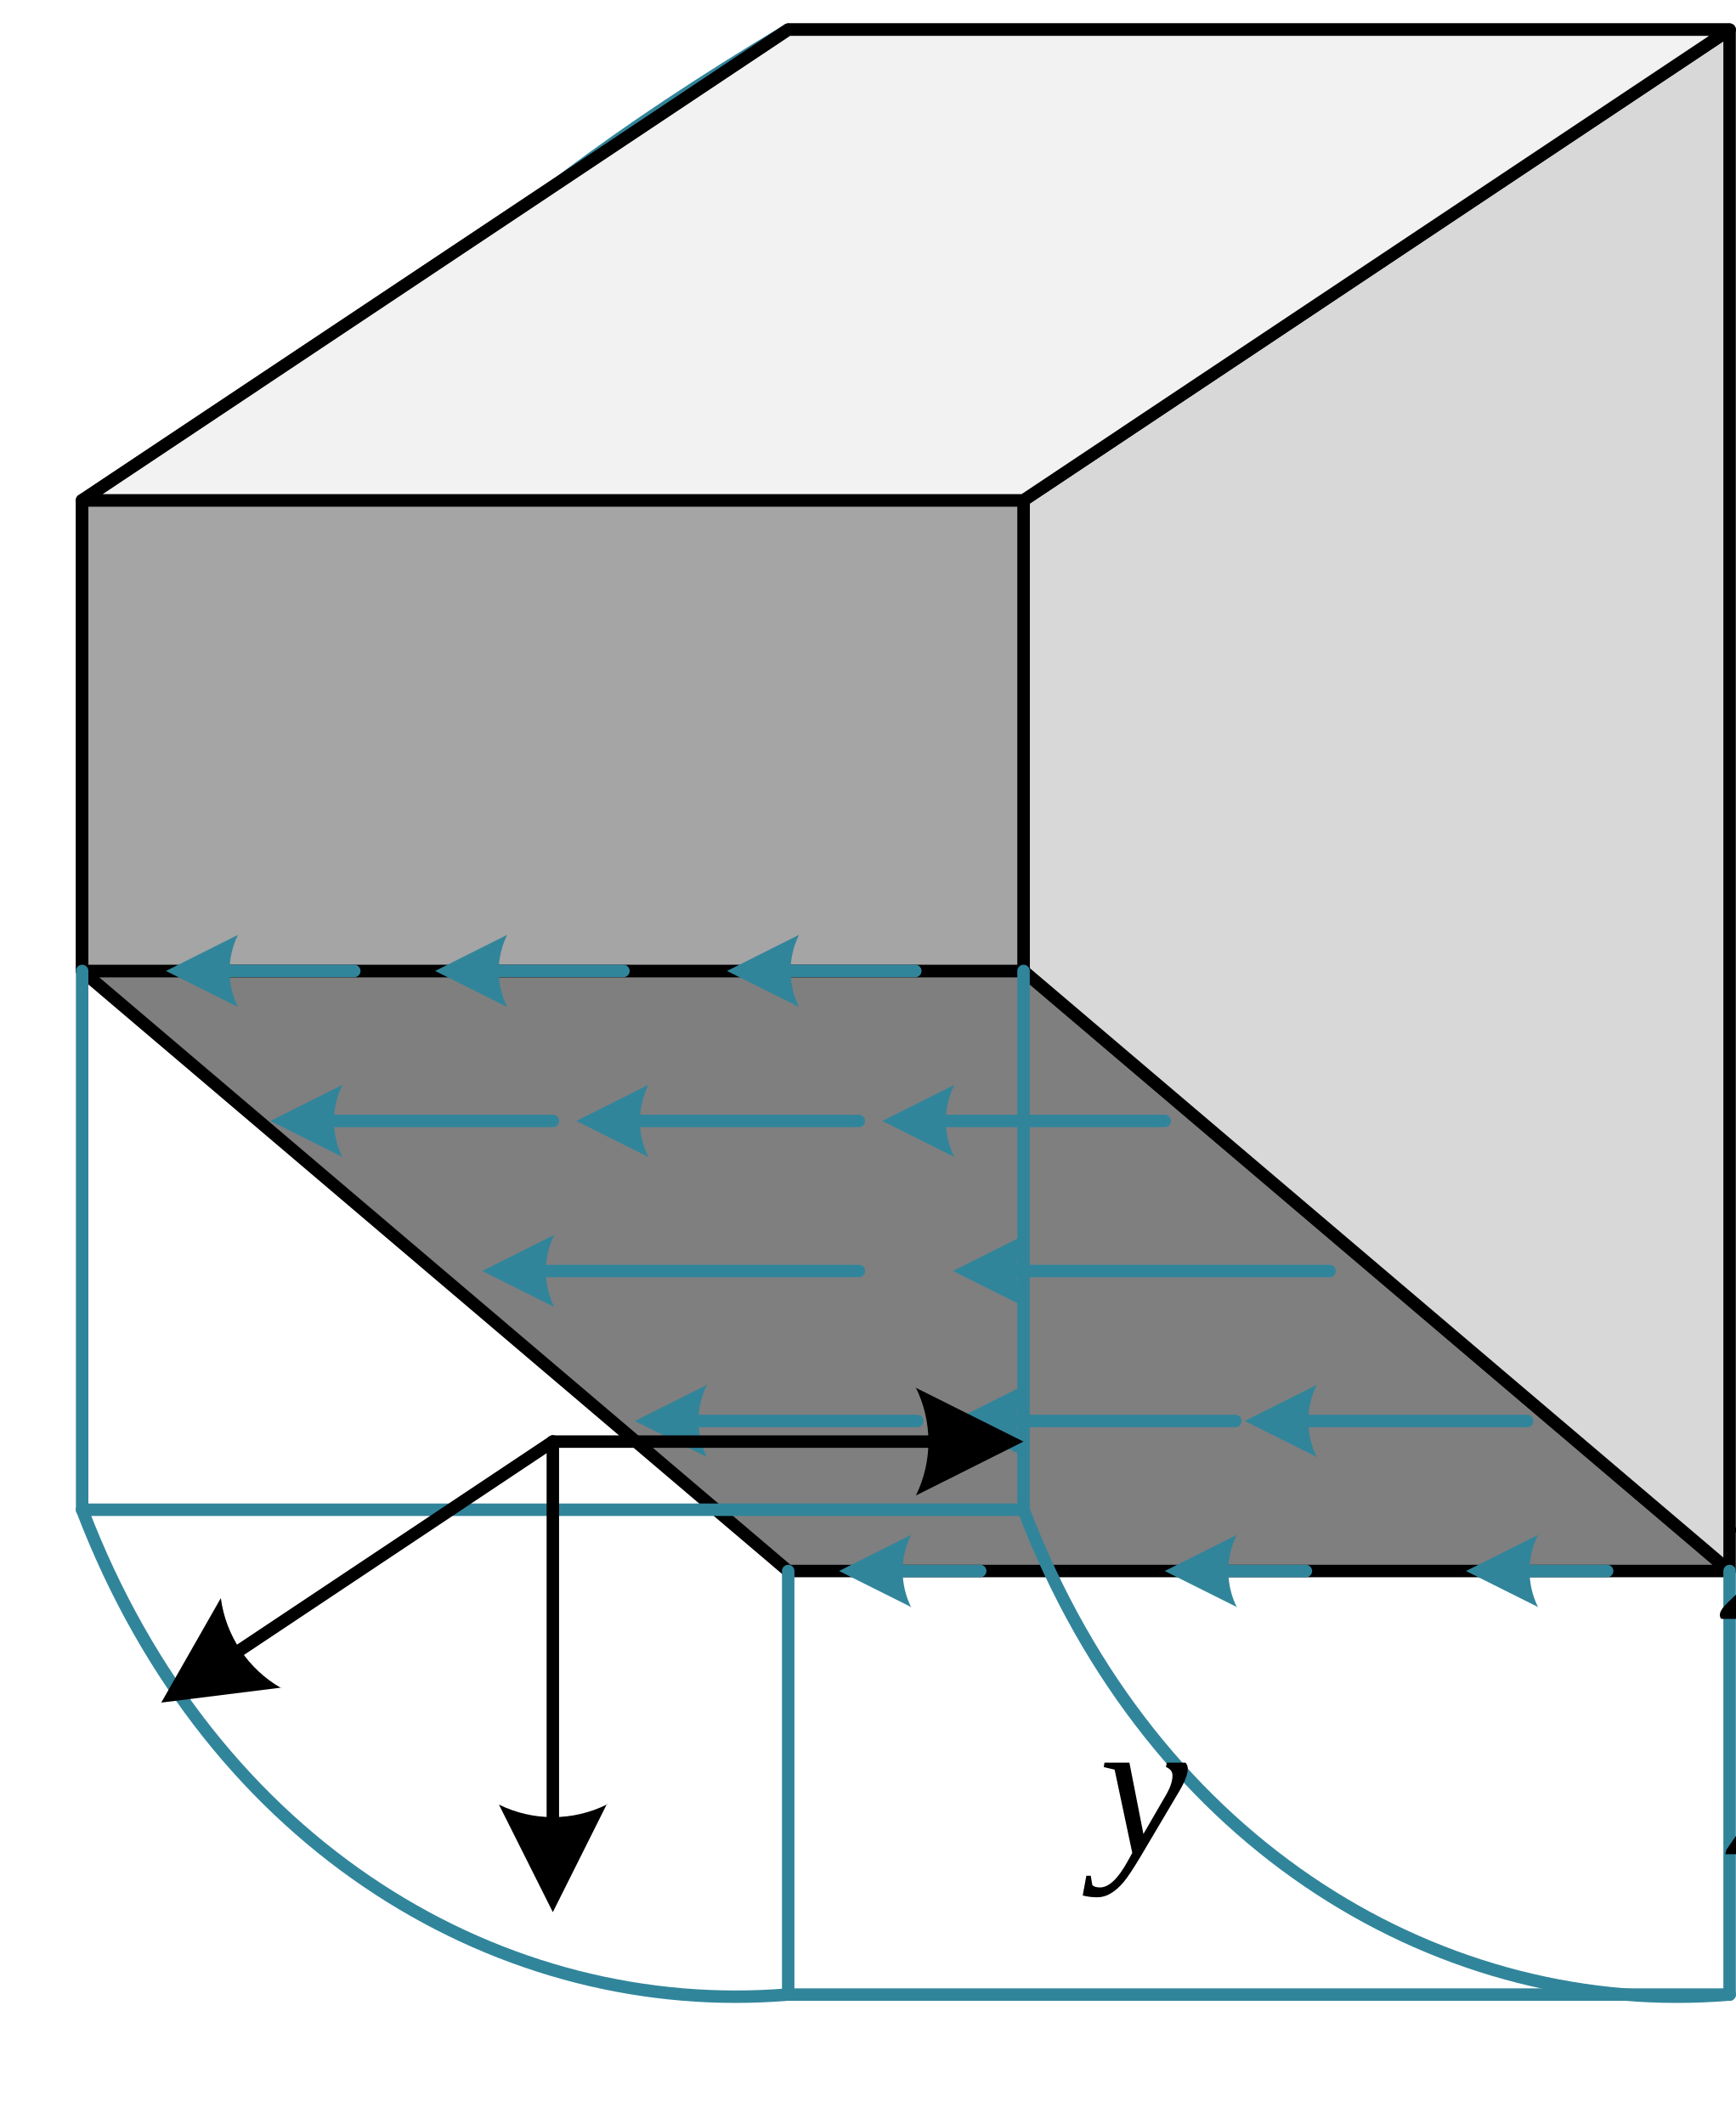
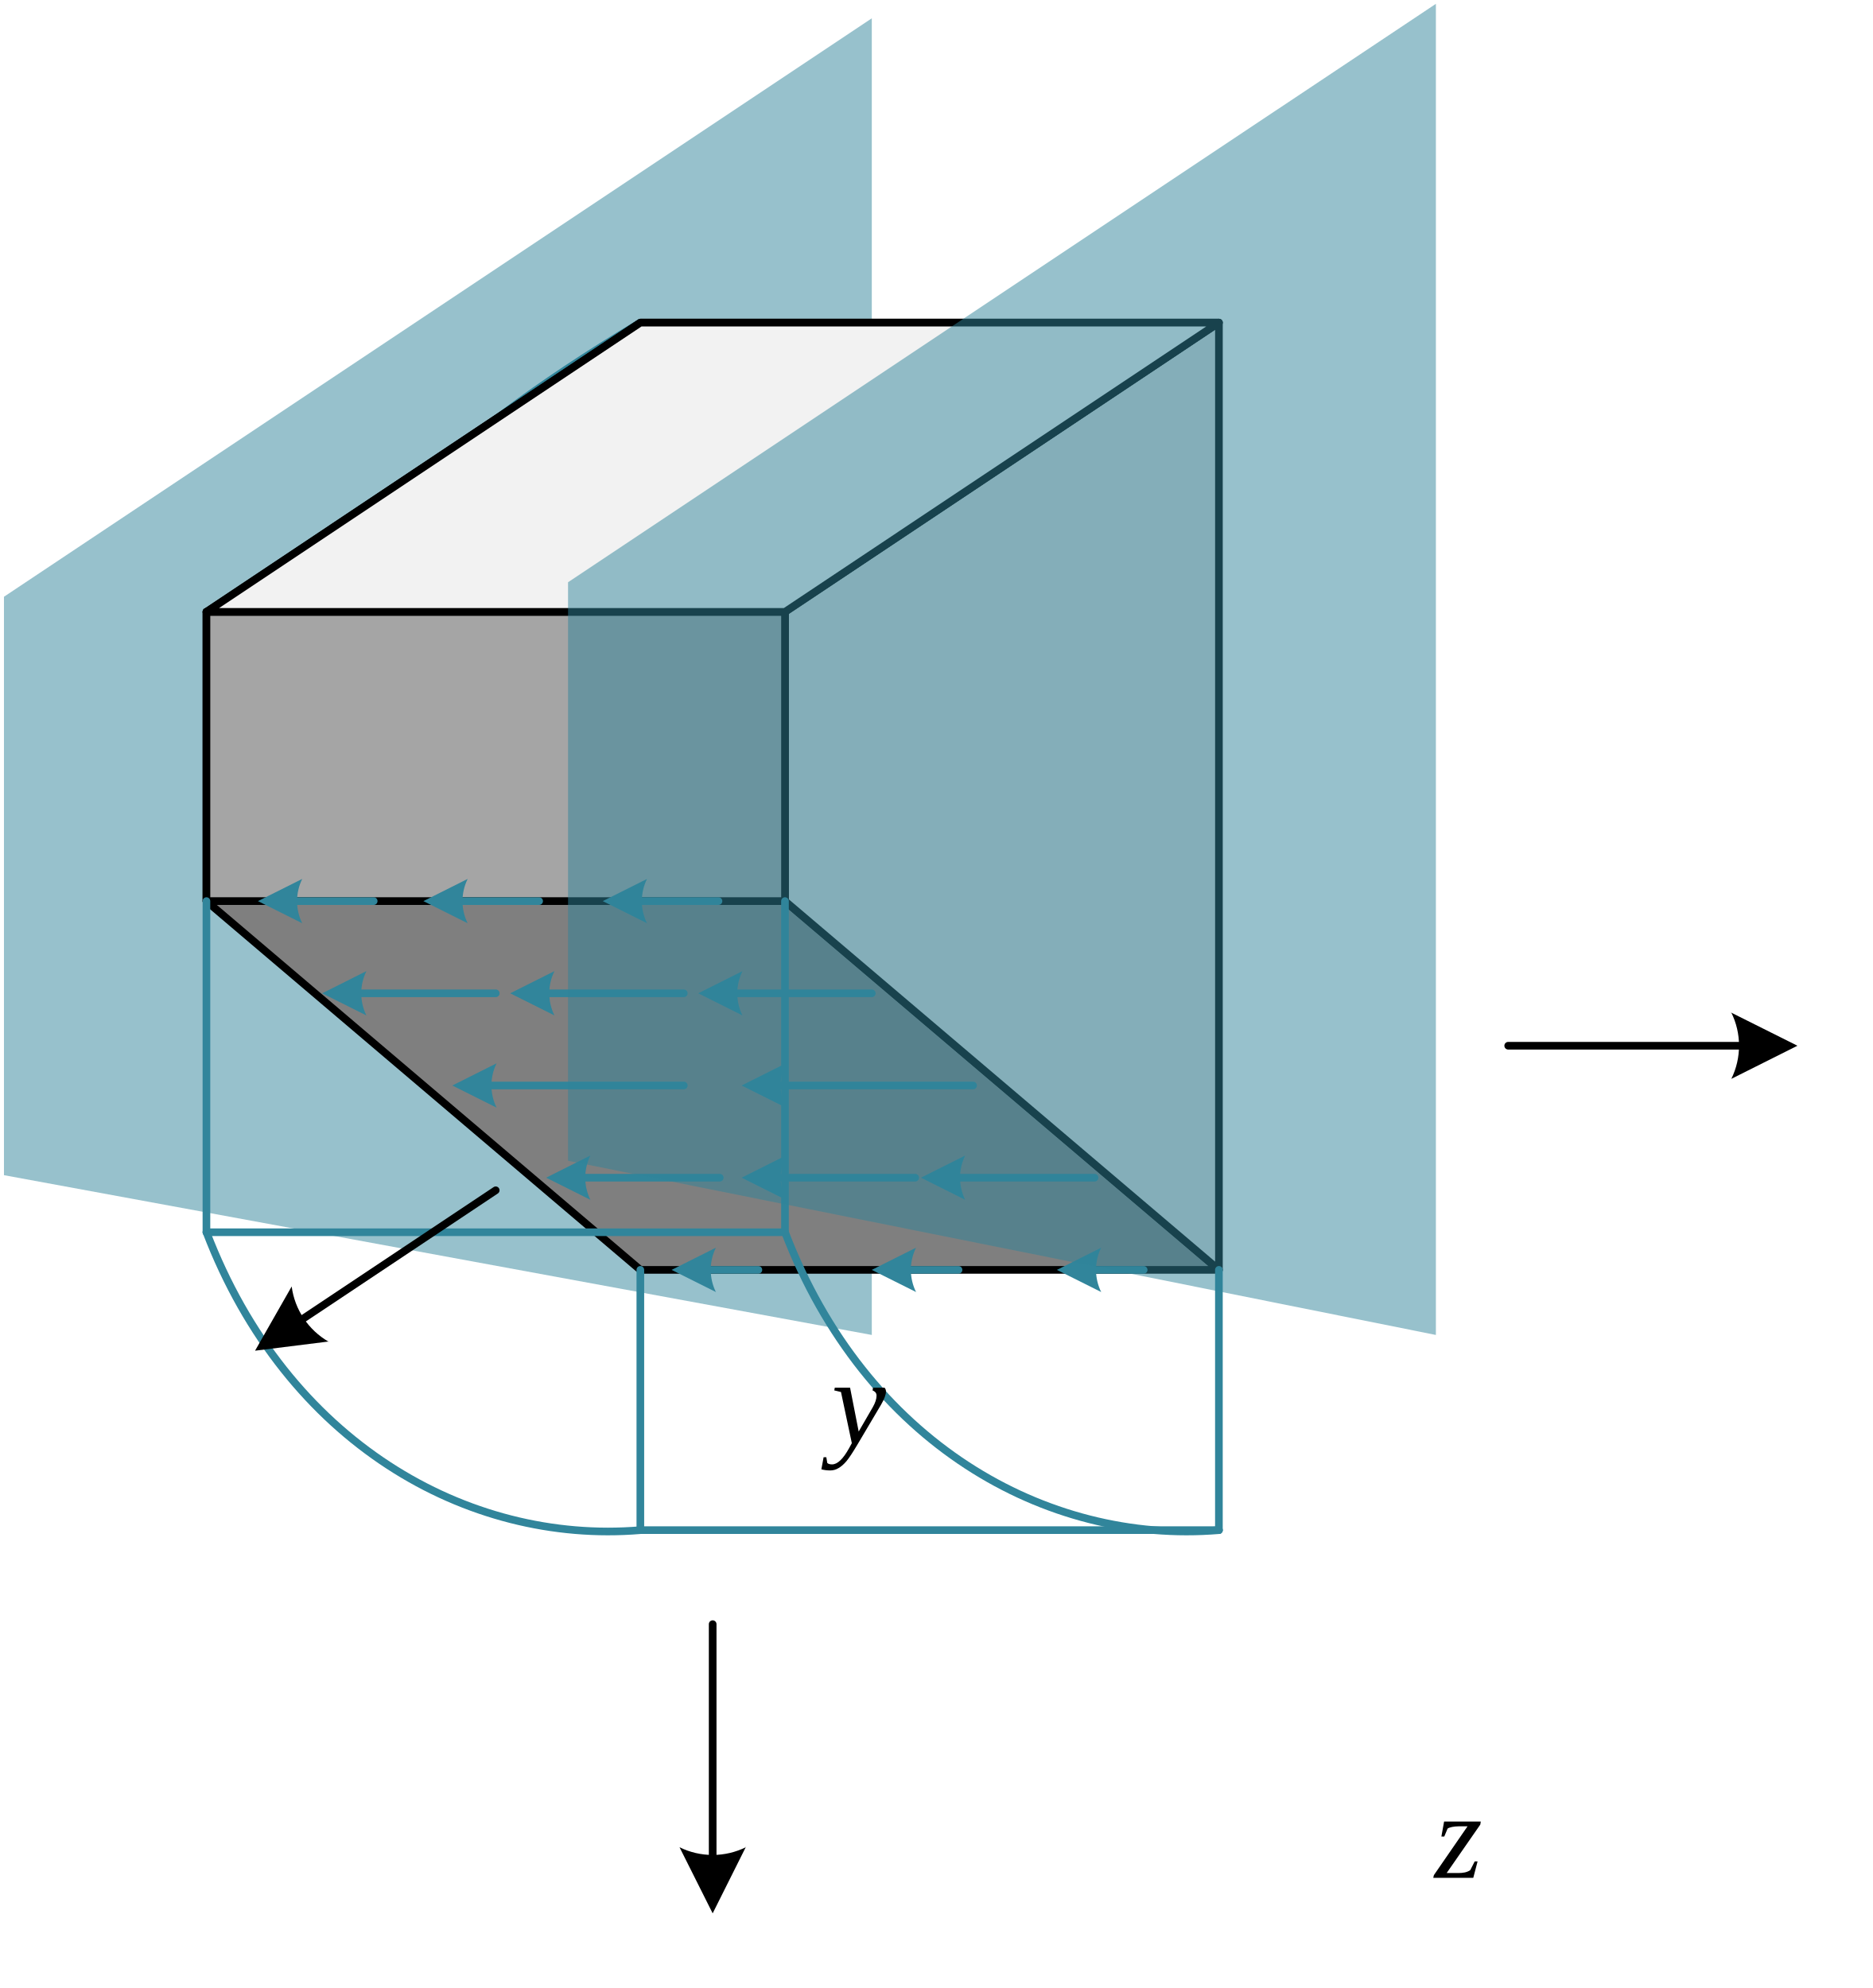
- <svg xmlns="http://www.w3.org/2000/svg" xmlns:ns1="http://schemas.microsoft.com/visio/2003/SVGExtensions/" xmlns:xlink="http://www.w3.org/1999/xlink" width="1.452in" height="1.777in" viewBox="0 0 104.534 127.93" xml:space="preserve" color-interpolation-filters="sRGB" class="st12">
+ <svg xmlns="http://www.w3.org/2000/svg" xmlns:ns1="http://schemas.microsoft.com/visio/2003/SVGExtensions/" xmlns:xlink="http://www.w3.org/1999/xlink" width="2.548in" height="2.706in" viewBox="0 0 183.435 194.838" xml:space="preserve" color-interpolation-filters="sRGB" class="st13">
  <ns1:documentProperties ns1:langID="1043" ns1:metric="true" ns1:viewMarkup="false" />
  <style type="text/css">
	
- 		.st1 {stroke:#31859b;stroke-linecap:round;stroke-linejoin:round;stroke-width:0.75}
- 		.st2 {fill:#7f7f7f;stroke:#000000;stroke-linecap:round;stroke-linejoin:round;stroke-width:0.75}
- 		.st3 {marker-start:url(#mrkr5-11);stroke:#31859b;stroke-linecap:round;stroke-linejoin:round;stroke-width:0.75}
- 		.st4 {fill:#31859b;fill-opacity:1;stroke:#31859b;stroke-opacity:1;stroke-width:0.342}
- 		.st5 {fill:#a5a5a5;stroke:#000000;stroke-linecap:round;stroke-linejoin:round;stroke-width:0.75}
- 		.st6 {fill:#f2f2f2;stroke:#000000;stroke-linecap:round;stroke-linejoin:round;stroke-width:0.75}
- 		.st7 {fill:#d8d8d8;stroke:#000000;stroke-linecap:round;stroke-linejoin:round;stroke-width:0.75}
- 		.st8 {marker-end:url(#mrkr5-132);stroke:#000000;stroke-linecap:round;stroke-linejoin:round;stroke-width:0.75}
- 		.st9 {fill:#000000;fill-opacity:1;stroke:#000000;stroke-opacity:1;stroke-width:0.229}
- 		.st10 {fill:none;stroke:none;stroke-linecap:round;stroke-linejoin:round;stroke-width:0.75}
- 		.st11 {fill:#000000;font-family:Times New Roman;font-size:1em;font-style:italic}
- 		.st12 {fill:none;fill-rule:evenodd;font-size:12px;overflow:visible;stroke-linecap:square;stroke-miterlimit:3}
+ 		.st1 {fill:#31859b;fill-opacity:0.5;stroke:none;stroke-linecap:round;stroke-linejoin:round;stroke-width:0.75}
+ 		.st2 {stroke:#31859b;stroke-linecap:round;stroke-linejoin:round;stroke-width:0.75}
+ 		.st3 {fill:#7f7f7f;stroke:#000000;stroke-linecap:round;stroke-linejoin:round;stroke-width:0.75}
+ 		.st4 {marker-start:url(#mrkr5-13);stroke:#31859b;stroke-linecap:round;stroke-linejoin:round;stroke-width:0.75}
+ 		.st5 {fill:#31859b;fill-opacity:1;stroke:#31859b;stroke-opacity:1;stroke-width:0.342}
+ 		.st6 {fill:#a5a5a5;stroke:#000000;stroke-linecap:round;stroke-linejoin:round;stroke-width:0.75}
+ 		.st7 {fill:#f2f2f2;stroke:#000000;stroke-linecap:round;stroke-linejoin:round;stroke-width:0.75}
+ 		.st8 {fill:#d8d8d8;stroke:#000000;stroke-linecap:round;stroke-linejoin:round;stroke-width:0.75}
+ 		.st9 {marker-end:url(#mrkr5-134);stroke:#000000;stroke-linecap:round;stroke-linejoin:round;stroke-width:0.75}
+ 		.st10 {fill:#000000;fill-opacity:1;stroke:#000000;stroke-opacity:1;stroke-width:0.229}
+ 		.st11 {fill:none;stroke:none;stroke-linecap:round;stroke-linejoin:round;stroke-width:0.75}
+ 		.st12 {fill:#000000;font-family:Times New Roman;font-size:1em;font-style:italic}
+ 		.st13 {fill:none;fill-rule:evenodd;font-size:12px;overflow:visible;stroke-linecap:square;stroke-miterlimit:3}
	
	</style>
  <defs id="Markers">
    <g id="lend5">
      <path d="M 2 1 L 0 0 L 1.981 -0.993 C 1.672 -0.365 1.673 0.373 1.985 1 " style="stroke:none" />
    </g>
-     <marker id="mrkr5-11" class="st4" ns1:arrowType="5" ns1:arrowSize="0" ns1:setback="4.63" refX="4.63" orient="auto" markerUnits="strokeWidth" overflow="visible">
+     <marker id="mrkr5-13" class="st5" ns1:arrowType="5" ns1:arrowSize="0" ns1:setback="4.63" refX="4.63" orient="auto" markerUnits="strokeWidth" overflow="visible">
      <use xlink:href="#lend5" transform="scale(2.92) " />
    </marker>
-     <marker id="mrkr5-132" class="st9" ns1:arrowType="5" ns1:arrowSize="2" ns1:setback="7.63" refX="-7.63" orient="auto" markerUnits="strokeWidth" overflow="visible">
+     <marker id="mrkr5-134" class="st10" ns1:arrowType="5" ns1:arrowSize="2" ns1:setback="7.63" refX="-7.63" orient="auto" markerUnits="strokeWidth" overflow="visible">
      <use xlink:href="#lend5" transform="scale(-4.36,-4.36) " />
    </marker>
  </defs>
  <g ns1:mID="0" ns1:index="1" ns1:groupContext="foregroundPage">
    <ns1:pageProperties ns1:drawingScale="0.0393701" ns1:pageScale="0.0393701" ns1:drawingUnits="24" ns1:shadowOffsetX="8.50394" ns1:shadowOffsetY="-8.50394" />
-     <g id="shape3382-1" ns1:mID="3382" ns1:groupContext="shape" transform="translate(-36.6938,-94.561) rotate(-41.1367) scale(-1,1)">
-       <path d="M0 127.93 C24.4 123.55 33.48 126.23 43.09 127.93" class="st1" />
+     <g id="shape4103-1" ns1:mID="4103" ns1:groupContext="shape" transform="translate(0.375,-64.0049)">
+       <path d="M0 122.49 L85.04 65.8 L85.04 194.84 L0 179.18 L0 122.49 Z" class="st1" />
    </g>
-     <g id="shape3383-4" ns1:mID="3383" ns1:groupContext="shape" transform="translate(4.94658,-33.3071)">
-       <path d="M0 91.79 L42.52 127.93 L99.21 127.93 L56.69 91.79 L0 91.79 Z" class="st2" />
+     <g id="shape3382-3" ns1:mID="3382" ns1:groupContext="shape" transform="translate(-65.4383,-115.12) rotate(-41.1367) scale(-1,1)">
+       <path d="M0 194.84 C24.4 190.46 33.48 193.13 43.09 194.84" class="st2" />
    </g>
-     <g id="shape3384-6" ns1:mID="3384" ns1:groupContext="shape" transform="translate(54.5529,-83.6221)">
-       <path d="M3.47 127.93 L3.83 127.93 L14.17 127.93" class="st3" />
+     <g id="shape3383-6" ns1:mID="3383" ns1:groupContext="shape" transform="translate(20.2176,-70.3828)">
+       <path d="M0 158.7 L42.52 194.84 L99.21 194.84 L56.69 158.7 L0 158.7 Z" class="st3" />
    </g>
-     <g id="shape3385-12" ns1:mID="3385" ns1:groupContext="shape" transform="translate(4.94658,-69.4488)">
-       <rect x="0" y="99.584" width="56.693" height="28.346" class="st5" />
+     <g id="shape3384-8" ns1:mID="3384" ns1:groupContext="shape" transform="translate(69.8238,-120.698)">
+       <path d="M3.47 194.84 L3.83 194.84 L14.17 194.84" class="st4" />
    </g>
-     <g id="shape3386-14" ns1:mID="3386" ns1:groupContext="shape" transform="translate(4.94658,-97.7953)">
-       <path d="M0 127.93 L42.52 99.58 L99.21 99.58 L56.69 127.93 L0 127.93 Z" class="st6" />
+     <g id="shape3385-14" ns1:mID="3385" ns1:groupContext="shape" transform="translate(20.2176,-106.525)">
+       <rect x="0" y="166.491" width="56.693" height="28.346" class="st6" />
    </g>
-     <g id="shape3389-16" ns1:mID="3389" ns1:groupContext="shape" transform="translate(54.5529,-83.622)">
-       <path d="M3.47 127.93 L3.83 127.93 L14.17 127.93" class="st3" />
+     <g id="shape3386-16" ns1:mID="3386" ns1:groupContext="shape" transform="translate(20.2176,-134.871)">
+       <path d="M0 194.84 L42.52 166.49 L99.21 166.49 L56.69 194.84 L0 194.84 Z" class="st7" />
    </g>
-     <g id="shape3390-21" ns1:mID="3390" ns1:groupContext="shape" transform="translate(126.572,105.409) rotate(-53.1301) scale(1,-1)">
-       <path d="M0 125.46 C10.71 128.18 23.64 129.37 35.43 125.46" class="st1" />
+     <g id="shape3389-18" ns1:mID="3389" ns1:groupContext="shape" transform="translate(69.8238,-120.698)">
+       <path d="M3.47 194.84 L3.83 194.84 L14.17 194.84" class="st4" />
    </g>
-     <g id="shape3391-24" ns1:mID="3391" ns1:groupContext="shape" transform="translate(61.6395,-33.3071)">
-       <path d="M0 63.44 L42.52 35.1 L42.52 127.93 L0 91.79 L0 63.44 Z" class="st7" />
+     <g id="shape3390-23" ns1:mID="3390" ns1:groupContext="shape" transform="translate(195.368,175.385) rotate(-53.1301) scale(1,-1)">
+       <path d="M0 192.36 C10.71 195.09 23.64 196.28 35.43 192.36" class="st2" />
    </g>
-     <g id="shape3392-26" ns1:mID="3392" ns1:groupContext="shape" transform="translate(4.94658,-69.4488)">
-       <rect x="0" y="99.584" width="56.693" height="28.346" class="st5" />
+     <g id="shape3391-26" ns1:mID="3391" ns1:groupContext="shape" transform="translate(76.9105,-70.3828)">
+       <path d="M0 130.35 L42.52 102 L42.52 194.84 L0 158.7 L0 130.35 Z" class="st8" />
    </g>
-     <g id="shape3393-28" ns1:mID="3393" ns1:groupContext="shape" transform="translate(4.94658,-97.7953)">
-       <path d="M0 127.93 L42.52 99.58 L99.21 99.58 L56.69 127.93 L0 127.93 Z" class="st6" />
+     <g id="shape3392-28" ns1:mID="3392" ns1:groupContext="shape" transform="translate(20.2176,-106.525)">
+       <rect x="0" y="166.491" width="56.693" height="28.346" class="st6" />
    </g>
-     <g id="group3395-30" transform="translate(72.2694,159.483) rotate(180)" ns1:mID="3395" ns1:groupContext="group">
+     <g id="shape3393-30" ns1:mID="3393" ns1:groupContext="shape" transform="translate(20.2176,-134.871)">
+       <path d="M0 194.84 L42.52 166.49 L99.21 166.49 L56.69 194.84 L0 194.84 Z" class="st7" />
+     </g>
+     <g id="group3395-32" transform="translate(87.5404,256.222) rotate(180)" ns1:mID="3395" ns1:groupContext="group">
			</g>
-     <g id="shape3415-31" ns1:mID="3415" ns1:groupContext="shape" transform="translate(232.09,94.6233) rotate(90)">
-       <path d="M0 127.93 L25.51 127.93" class="st1" />
+     <g id="shape3415-33" ns1:mID="3415" ns1:groupContext="shape" transform="translate(314.268,124.455) rotate(90)">
+       <path d="M0 194.84 L25.51 194.84" class="st2" />
    </g>
-     <g id="shape3416-34" ns1:mID="3416" ns1:groupContext="shape" transform="translate(43.7812,-69.4488)">
-       <path d="M3.47 127.93 L3.83 127.93 L11.34 127.93" class="st3" />
+     <g id="shape3416-36" ns1:mID="3416" ns1:groupContext="shape" transform="translate(59.0522,-106.525)">
+       <path d="M3.47 194.84 L3.83 194.84 L11.34 194.84" class="st4" />
    </g>
-     <g id="shape3417-39" ns1:mID="3417" ns1:groupContext="shape" transform="translate(9.99533,-69.4488)">
-       <path d="M3.47 127.93 L3.83 127.93 L11.34 127.93" class="st3" />
+     <g id="shape3417-41" ns1:mID="3417" ns1:groupContext="shape" transform="translate(25.2663,-106.525)">
+       <path d="M3.47 194.84 L3.83 194.84 L11.34 194.84" class="st4" />
    </g>
-     <g id="shape3418-44" ns1:mID="3418" ns1:groupContext="shape" transform="translate(26.2064,-69.4488)">
-       <path d="M3.47 127.93 L3.83 127.93 L11.34 127.93" class="st3" />
+     <g id="shape3418-46" ns1:mID="3418" ns1:groupContext="shape" transform="translate(41.4774,-106.525)">
+       <path d="M3.47 194.84 L3.83 194.84 L11.34 194.84" class="st4" />
    </g>
-     <g id="shape3421-49" ns1:mID="3421" ns1:groupContext="shape" transform="translate(132.877,58.4816) rotate(90)">
-       <path d="M0 127.93 L32.45 127.93" class="st1" />
+     <g id="shape3421-51" ns1:mID="3421" ns1:groupContext="shape" transform="translate(215.055,88.3131) rotate(90)">
+       <path d="M0 194.84 L32.45 194.84" class="st2" />
    </g>
-     <g id="shape3422-52" ns1:mID="3422" ns1:groupContext="shape" transform="translate(175.397,94.6233) rotate(90)">
-       <path d="M0 127.93 L25.51 127.93" class="st1" />
+     <g id="shape3422-54" ns1:mID="3422" ns1:groupContext="shape" transform="translate(257.575,124.455) rotate(90)">
+       <path d="M0 194.84 L25.51 194.84" class="st2" />
    </g>
-     <g id="shape3423-55" ns1:mID="3423" ns1:groupContext="shape" transform="translate(189.57,58.4815) rotate(90)">
-       <path d="M0 127.93 L32.45 127.93" class="st1" />
+     <g id="shape3423-57" ns1:mID="3423" ns1:groupContext="shape" transform="translate(271.748,88.3131) rotate(90)">
+       <path d="M0 194.84 L32.45 194.84" class="st2" />
    </g>
-     <g id="shape3424-58" ns1:mID="3424" ns1:groupContext="shape" transform="translate(88.2852,-33.3071)">
-       <path d="M3.47 127.93 L3.83 127.93 L8.5 127.93" class="st3" />
+     <g id="shape3424-60" ns1:mID="3424" ns1:groupContext="shape" transform="translate(103.556,-70.3828)">
+       <path d="M3.47 194.84 L3.83 194.84 L8.5 194.84" class="st4" />
    </g>
-     <g id="shape3425-63" ns1:mID="3425" ns1:groupContext="shape" transform="translate(50.5308,-33.3071)">
-       <path d="M3.47 127.93 L3.83 127.93 L8.5 127.93" class="st3" />
+     <g id="shape3425-65" ns1:mID="3425" ns1:groupContext="shape" transform="translate(65.8017,-70.3828)">
+       <path d="M3.47 194.84 L3.83 194.84 L8.5 194.84" class="st4" />
    </g>
-     <g id="shape3426-68" ns1:mID="3426" ns1:groupContext="shape" transform="translate(70.1434,-33.3071)">
-       <path d="M3.47 127.93 L3.83 127.93 L8.5 127.93" class="st3" />
+     <g id="shape3426-70" ns1:mID="3426" ns1:groupContext="shape" transform="translate(85.4144,-70.3828)">
+       <path d="M3.47 194.84 L3.83 194.84 L8.5 194.84" class="st4" />
    </g>
-     <g id="shape3427-73" ns1:mID="3427" ns1:groupContext="shape" transform="translate(29.0411,-51.3779)">
-       <path d="M3.47 127.93 L3.83 127.93 L22.68 127.93" class="st3" />
+     <g id="shape3427-75" ns1:mID="3427" ns1:groupContext="shape" transform="translate(44.3121,-88.4537)">
+       <path d="M3.47 194.84 L3.83 194.84 L22.68 194.84" class="st4" />
    </g>
-     <g id="shape3428-78" ns1:mID="3428" ns1:groupContext="shape" transform="translate(57.3875,-51.3779)">
-       <path d="M3.47 127.93 L3.83 127.93 L22.68 127.93" class="st3" />
+     <g id="shape3428-80" ns1:mID="3428" ns1:groupContext="shape" transform="translate(72.6585,-88.4537)">
+       <path d="M3.47 194.84 L3.83 194.84 L22.68 194.84" class="st4" />
    </g>
-     <g id="shape3429-83" ns1:mID="3429" ns1:groupContext="shape" transform="translate(16.2852,-60.4134)">
-       <path d="M3.47 127.93 L3.83 127.93 L17.01 127.93" class="st3" />
+     <g id="shape3429-85" ns1:mID="3429" ns1:groupContext="shape" transform="translate(31.5562,-97.4891)">
+       <path d="M3.47 194.84 L3.83 194.84 L17.01 194.84" class="st4" />
    </g>
-     <g id="shape3430-88" ns1:mID="3430" ns1:groupContext="shape" transform="translate(34.7104,-60.4134)">
-       <path d="M3.47 127.93 L3.83 127.93 L17.01 127.93" class="st3" />
+     <g id="shape3430-90" ns1:mID="3430" ns1:groupContext="shape" transform="translate(49.9813,-97.4891)">
+       <path d="M3.47 194.84 L3.83 194.84 L17.01 194.84" class="st4" />
    </g>
-     <g id="shape3431-93" ns1:mID="3431" ns1:groupContext="shape" transform="translate(38.2352,-42.3425)">
-       <path d="M3.47 127.93 L3.83 127.93 L17.01 127.93" class="st3" />
+     <g id="shape3431-95" ns1:mID="3431" ns1:groupContext="shape" transform="translate(53.5062,-79.4182)">
+       <path d="M3.47 194.84 L3.83 194.84 L17.01 194.84" class="st4" />
    </g>
-     <g id="shape3432-98" ns1:mID="3432" ns1:groupContext="shape" transform="translate(53.1356,-60.4134)">
-       <path d="M3.47 127.93 L3.83 127.93 L17.01 127.93" class="st3" />
+     <g id="shape3432-100" ns1:mID="3432" ns1:groupContext="shape" transform="translate(68.4065,-97.4891)">
+       <path d="M3.47 194.84 L3.83 194.84 L17.01 194.84" class="st4" />
    </g>
-     <g id="shape3433-103" ns1:mID="3433" ns1:groupContext="shape" transform="translate(74.9623,-42.3425)">
-       <path d="M3.47 127.93 L3.83 127.93 L17.01 127.93" class="st3" />
+     <g id="shape3433-105" ns1:mID="3433" ns1:groupContext="shape" transform="translate(90.2333,-79.4182)">
+       <path d="M3.47 194.84 L3.83 194.84 L17.01 194.84" class="st4" />
    </g>
-     <g id="shape3434-108" ns1:mID="3434" ns1:groupContext="shape" transform="translate(57.3875,-42.3425)">
-       <path d="M3.47 127.93 L3.83 127.93 L17.01 127.93" class="st3" />
+     <g id="shape3434-110" ns1:mID="3434" ns1:groupContext="shape" transform="translate(72.6585,-79.4182)">
+       <path d="M3.47 194.84 L3.83 194.84 L17.01 194.84" class="st4" />
    </g>
-     <g id="shape3435-113" ns1:mID="3435" ns1:groupContext="shape" transform="translate(129.117,-7.31951) rotate(34.4802)">
-       <path d="M0 119.19 C18.11 131.7 38.36 129.99 51.58 119.19" class="st1" />
+     <g id="shape3435-115" ns1:mID="3435" ns1:groupContext="shape" transform="translate(182.266,-32.6411) rotate(34.4802)">
+       <path d="M0 186.1 C18.11 198.6 38.36 196.9 51.58 186.1" class="st2" />
    </g>
-     <g id="shape3436-116" ns1:mID="3436" ns1:groupContext="shape" transform="translate(72.4241,-7.3195) rotate(34.4802)">
-       <path d="M0 119.19 C18.11 131.7 38.36 129.99 51.58 119.19" class="st1" />
+     <g id="shape3436-118" ns1:mID="3436" ns1:groupContext="shape" transform="translate(125.573,-32.6411) rotate(34.4802)">
+       <path d="M0 186.1 C18.11 198.6 38.36 196.9 51.58 186.1" class="st2" />
    </g>
-     <g id="shape3437-119" ns1:mID="3437" ns1:groupContext="shape" transform="translate(4.94658,-36.9966)">
-       <path d="M0 127.93 L56.69 127.93" class="st1" />
+     <g id="shape3437-121" ns1:mID="3437" ns1:groupContext="shape" transform="translate(20.2176,-74.0724)">
+       <path d="M0 194.84 L56.69 194.84" class="st2" />
    </g>
-     <g id="shape3438-122" ns1:mID="3438" ns1:groupContext="shape" transform="translate(104.159,248.065) rotate(180)">
-       <path d="M0 127.93 L56.69 127.93" class="st1" />
+     <g id="shape3438-124" ns1:mID="3438" ns1:groupContext="shape" transform="translate(119.43,344.804) rotate(180)">
+       <path d="M0 194.84 L56.69 194.84" class="st2" />
    </g>
-     <g id="group3439-125" transform="translate(33.293,-12.7559)" ns1:mID="3439" ns1:groupContext="group">
-       <g id="shape3440-126" ns1:mID="3440" ns1:groupContext="shape" transform="translate(127.93,99.5839) rotate(90)">
-         <path d="M0 127.93 L22.62 127.93" class="st8" />
+     <g id="group3439-127" transform="translate(69.8238,-7.31194)" ns1:mID="3439" ns1:groupContext="group">
+       <g id="shape3440-128" ns1:mID="3440" ns1:groupContext="shape" transform="translate(194.838,166.491) rotate(90)">
+         <path d="M0 194.84 L22.62 194.84" class="st9" />
      </g>
-       <g id="shape3441-133" ns1:mID="3441" ns1:groupContext="shape">
+       <g id="shape3441-135" ns1:mID="3441" ns1:groupContext="shape">
        <ns1:textBlock ns1:margins="rect(4,4,4,4)" ns1:tabSpace="42.5197" />
-         <ns1:textRect cx="7.087" cy="120.844" width="14.18" height="14.173" />
-         <rect x="0" y="113.757" width="14.173" height="14.173" class="st10" />
-         <text x="4.75" y="124.44" class="st11" ns1:langID="1043">
+         <ns1:textRect cx="7.087" cy="187.751" width="14.18" height="14.173" />
+         <rect x="0" y="180.664" width="14.173" height="14.173" class="st11" />
+         <text x="4.75" y="191.35" class="st12" ns1:langID="1043">
          <ns1:paragraph ns1:horizAlign="1" />
          <ns1:tabList />z</text>
      </g>
    </g>
-     <g id="shape3442-136" ns1:mID="3442" ns1:groupContext="shape" transform="translate(104.256,193.272) rotate(146.31)">
-       <path d="M0 127.93 L22.62 127.93" class="st8" />
+     <g id="shape3442-138" ns1:mID="3442" ns1:groupContext="shape" transform="translate(156.64,278.774) rotate(146.31)">
+       <path d="M0 194.84 L22.62 194.84" class="st9" />
    </g>
-     <g id="shape3443-141" ns1:mID="3443" ns1:groupContext="shape" transform="translate(7.78121,-12.7559)">
+     <g id="shape3443-143" ns1:mID="3443" ns1:groupContext="shape" transform="translate(23.0522,-49.8316)">
      <ns1:textBlock ns1:margins="rect(4,4,4,4)" ns1:tabSpace="42.5197" />
-       <ns1:textRect cx="7.087" cy="120.844" width="14.18" height="14.173" />
-       <rect x="0" y="113.757" width="14.173" height="14.173" class="st10" />
-       <text x="4.42" y="124.44" class="st11" ns1:langID="1043">
+       <ns1:textRect cx="7.087" cy="187.751" width="14.18" height="14.173" />
+       <rect x="0" y="180.664" width="14.173" height="14.173" class="st11" />
+       <text x="4.42" y="191.35" class="st12" ns1:langID="1043">
        <ns1:paragraph ns1:horizAlign="1" />
        <ns1:tabList />y</text>
    </g>
-     <g id="group3444-144" transform="translate(33.293,-26.9291)" ns1:mID="3444" ns1:groupContext="group">
-       <g id="shape3445-145" ns1:mID="3445" ns1:groupContext="shape" transform="translate(-1.46777E-12,-14.1732)">
-         <path d="M0 127.93 L22.62 127.93" class="st8" />
+     <g id="group3444-146" transform="translate(147.777,-78.1781)" ns1:mID="3444" ns1:groupContext="group">
+       <g id="shape3445-147" ns1:mID="3445" ns1:groupContext="shape" transform="translate(-2.22392E-12,-14.1732)">
+         <path d="M0 194.84 L22.62 194.84" class="st9" />
      </g>
-       <g id="shape3446-150" ns1:mID="3446" ns1:groupContext="shape">
+       <g id="shape3446-152" ns1:mID="3446" ns1:groupContext="shape">
        <ns1:textBlock ns1:margins="rect(4,4,4,4)" ns1:tabSpace="42.5197" />
-         <ns1:textRect cx="7.087" cy="120.844" width="14.18" height="14.173" />
-         <rect x="0" y="113.757" width="14.173" height="14.173" class="st10" />
-         <text x="4.42" y="124.44" class="st11" ns1:langID="1043">
+         <ns1:textRect cx="7.087" cy="187.751" width="14.18" height="14.173" />
+         <rect x="0" y="180.664" width="14.173" height="14.173" class="st11" />
+         <text x="4.42" y="191.35" class="st12" ns1:langID="1043">
          <ns1:paragraph ns1:horizAlign="1" />
          <ns1:tabList />x</text>
      </g>
    </g>
+     <g id="shape4101-155" ns1:mID="4101" ns1:groupContext="shape" transform="translate(55.6506,-64.0049)">
+       <path d="M0 121.07 L85.04 64.38 L85.04 194.84 L0 177.77 L0 121.07 Z" class="st1" />
+     </g>
  </g>
</svg>
